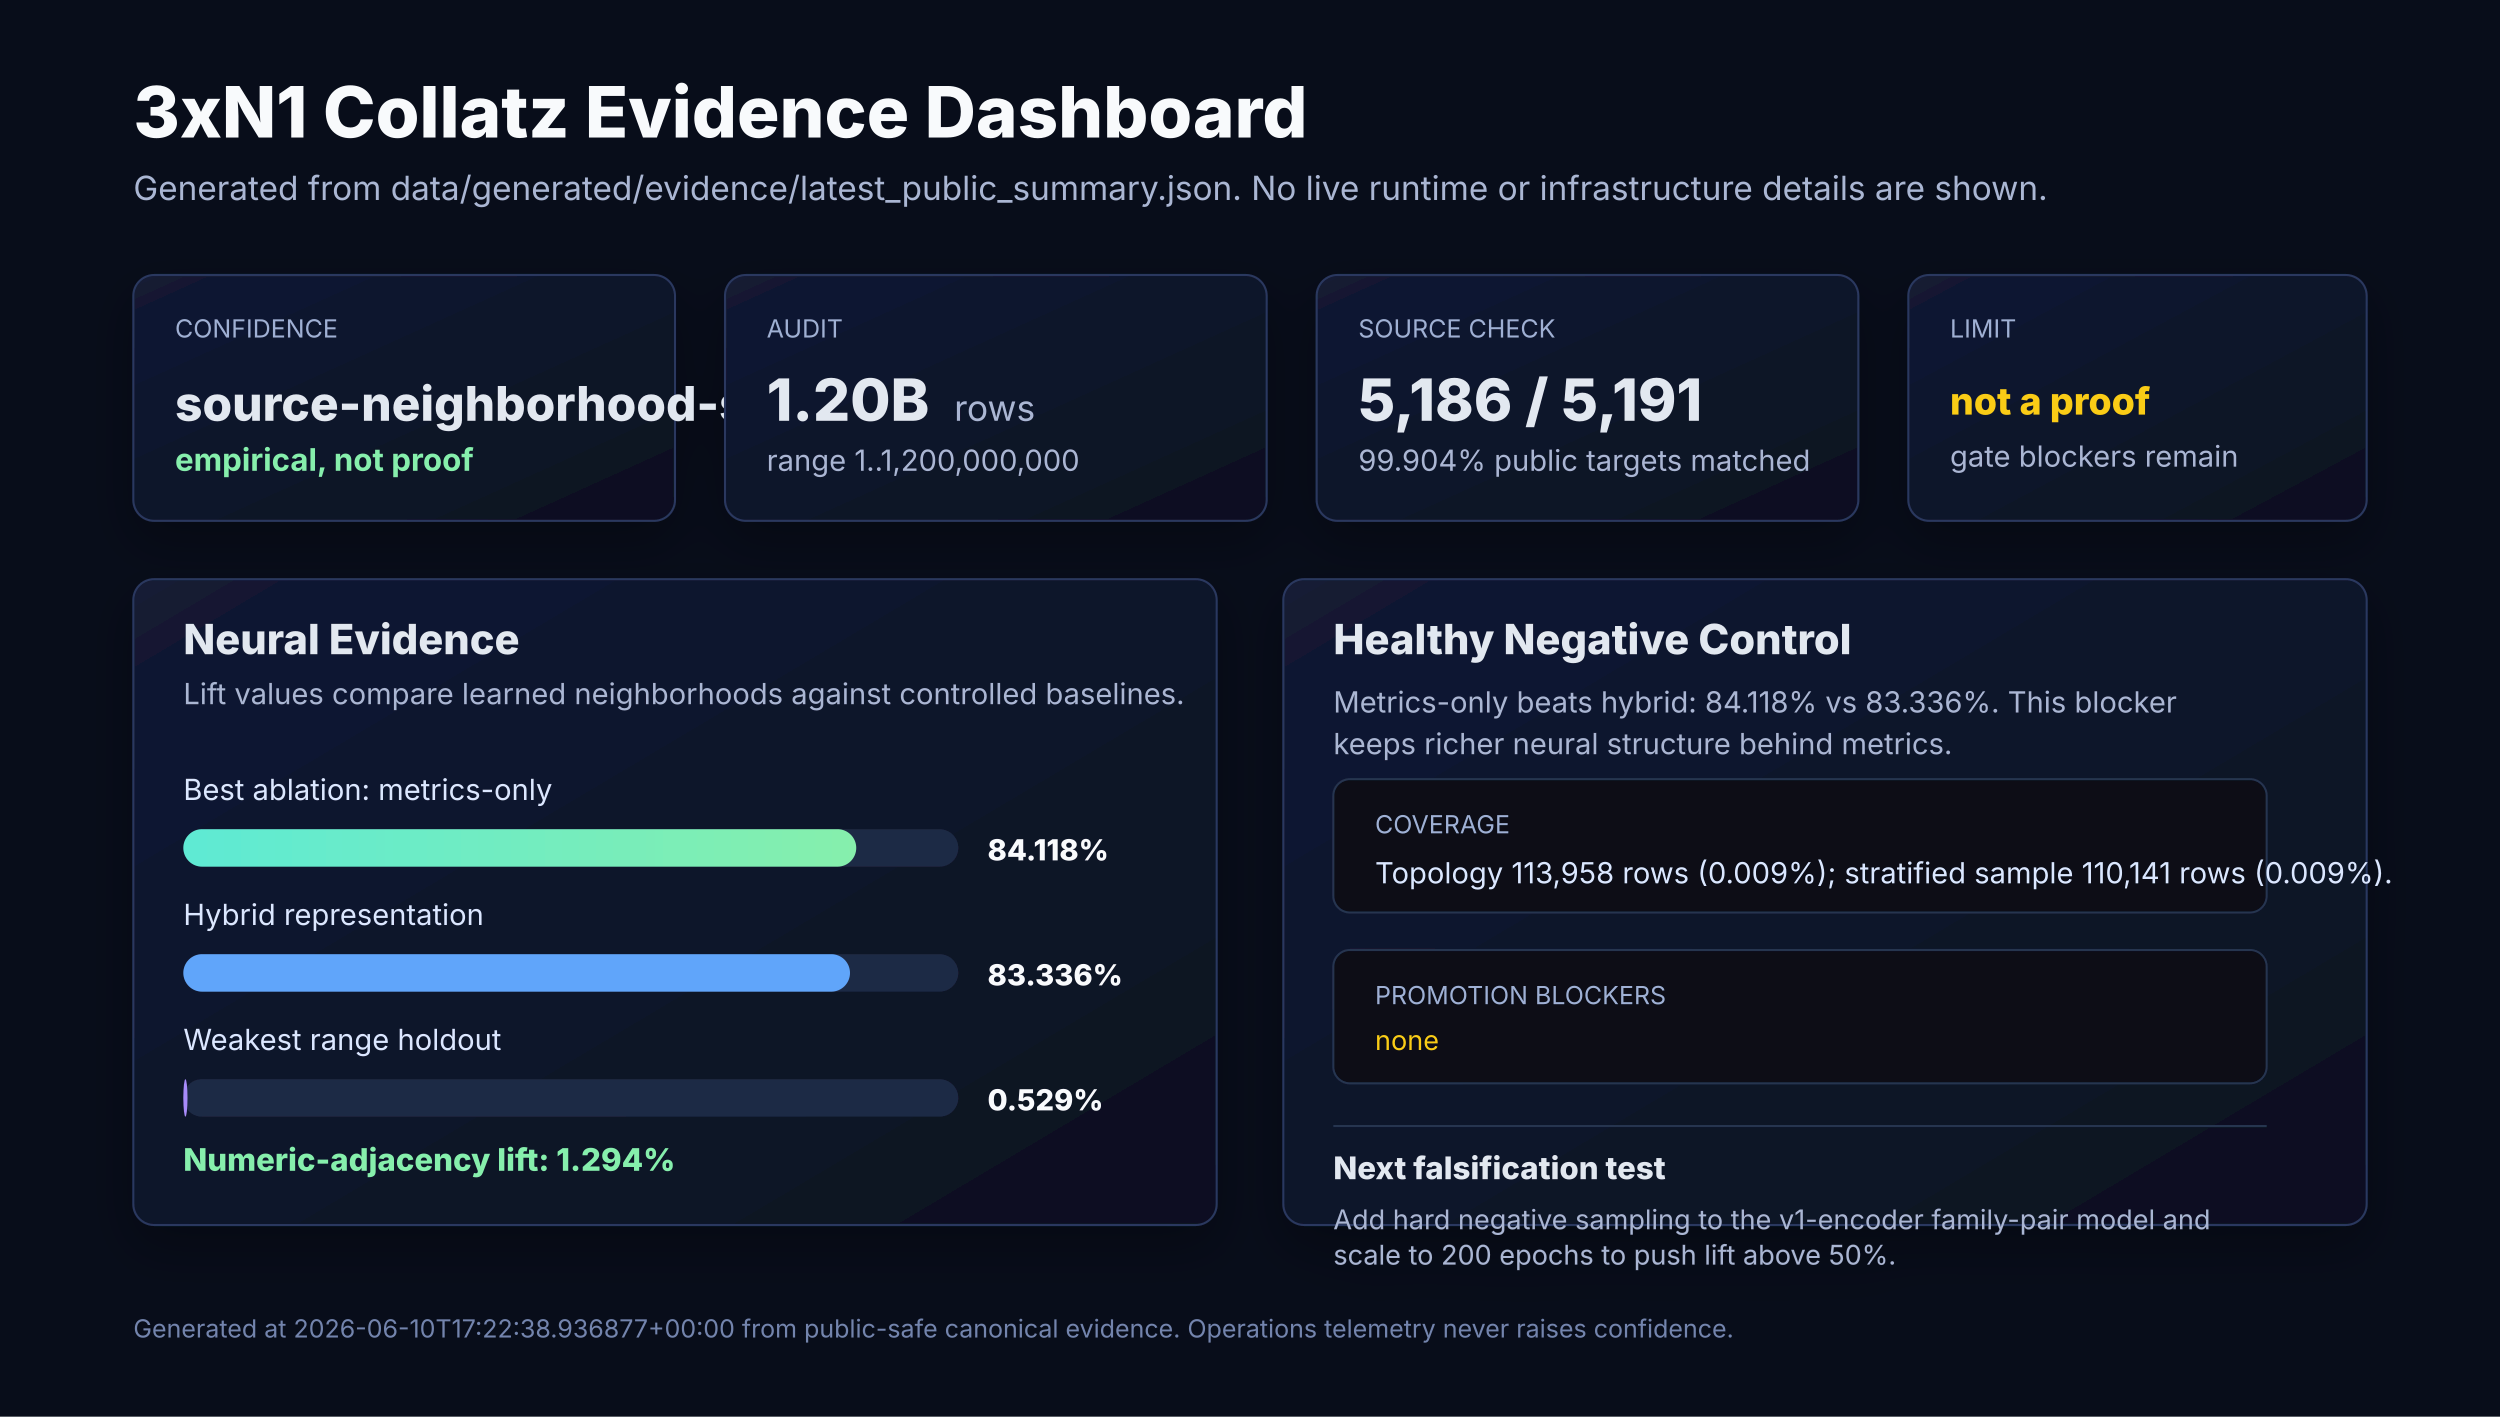
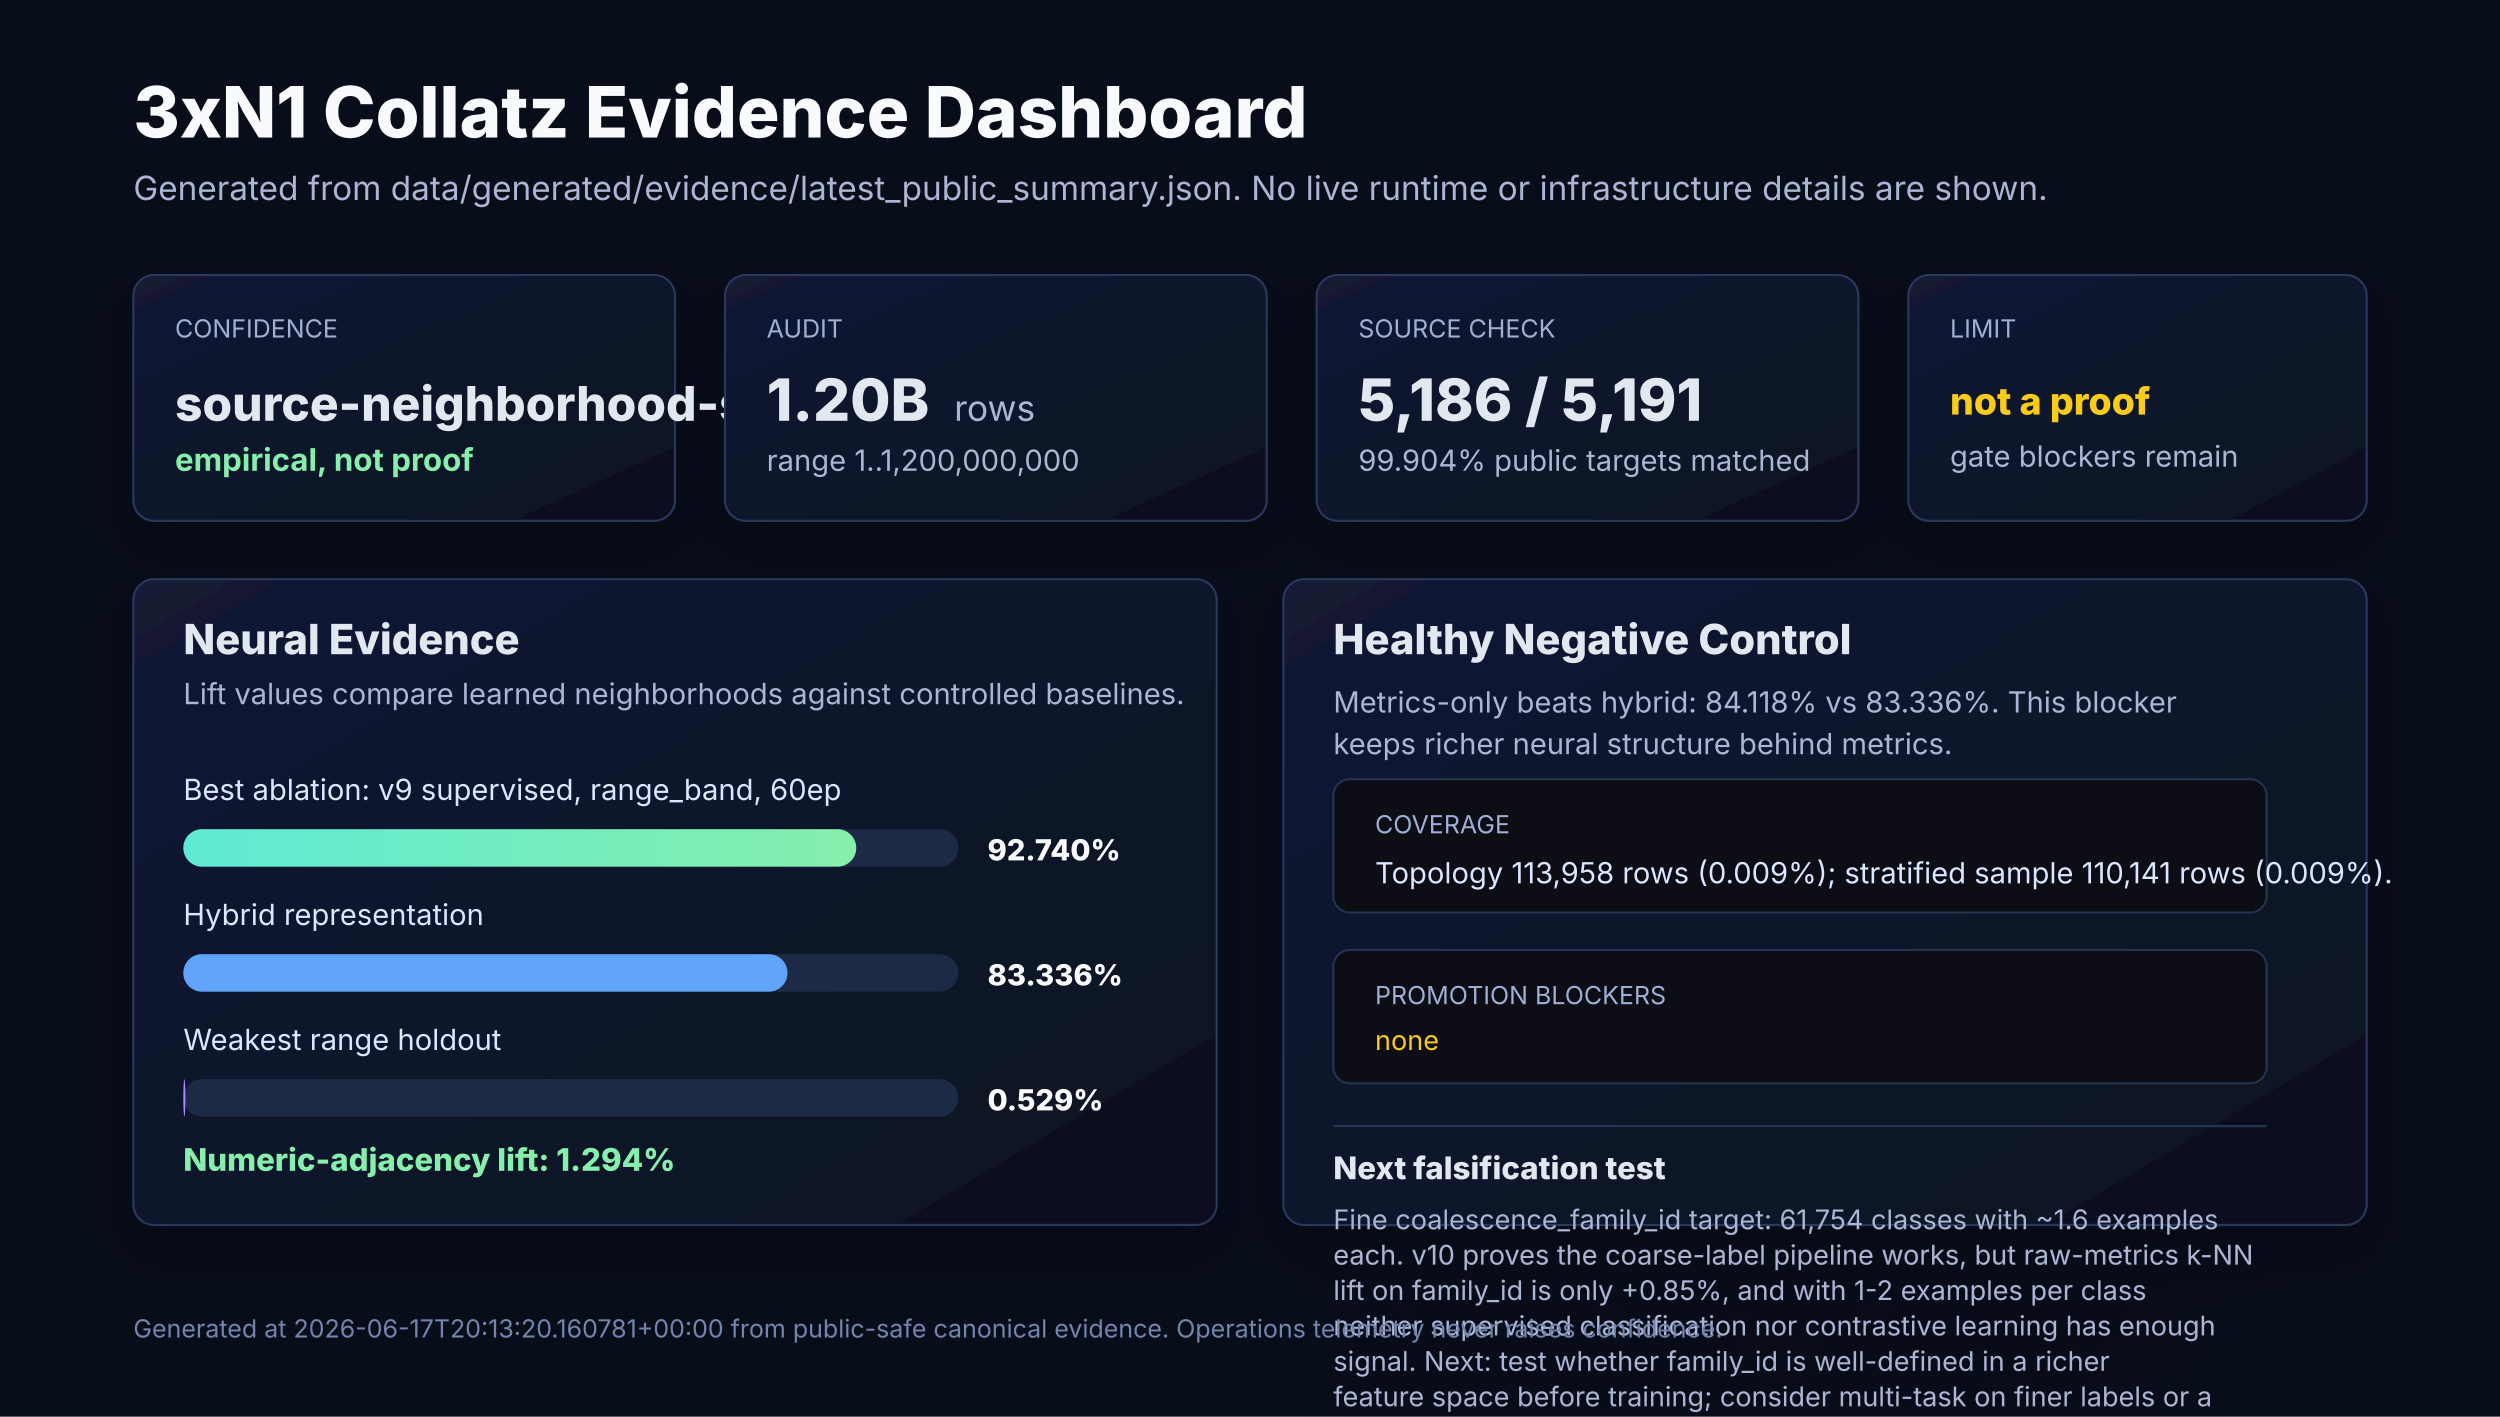
<svg xmlns="http://www.w3.org/2000/svg" width="1200" height="680" viewBox="0 0 1200 680" role="img" aria-labelledby="title desc">
  <defs>
    <linearGradient id="panel" x1="0" x2="1" y1="0" y2="1">
      <stop offset="0" stop-color="#121a34" />
      <stop offset="1" stop-color="#0b1020" />
    </linearGradient>
    <linearGradient id="green" x1="0" x2="1">
      <stop offset="0" stop-color="#5eead4" />
      <stop offset="1" stop-color="#86efac" />
    </linearGradient>
    <linearGradient id="gold" x1="0" x2="1">
      <stop offset="0" stop-color="#facc15" />
      <stop offset="1" stop-color="#fb7185" />
    </linearGradient>
    <filter id="softShadow" x="-20%" y="-20%" width="140%" height="140%">
      <feDropShadow dx="0" dy="10" stdDeviation="12" flood-color="#000000" flood-opacity=".28" />
    </filter>
  </defs>
  <rect width="1200" height="680" fill="#080d1a" />
  <text x="64" y="66" fill="#f8fafc" font-family="Inter, ui-sans-serif, system-ui, sans-serif" font-size="34" font-weight="800">3xN1 Collatz Evidence Dashboard</text>
  <text x="64" y="96" fill="#aab6d3" font-family="Inter, ui-sans-serif, system-ui, sans-serif" font-size="16">Generated from data/generated/evidence/latest_public_summary.json. No live runtime or infrastructure details are shown.</text>
  <g filter="url(#softShadow)">
    <rect x="64" y="132" width="260" height="118" rx="10" fill="url(#panel)" stroke="#2b385e" />
    <text x="84" y="162" fill="#9fb0d4" font-family="Inter, ui-sans-serif, system-ui, sans-serif" font-size="12">CONFIDENCE</text>
    <text x="84" y="202" fill="#e2e8f0" font-family="Inter, ui-sans-serif, system-ui, sans-serif" font-size="23" font-weight="800">source-neighborhood-supported</text>
    <text x="84" y="226" fill="#86efac" font-family="Inter, ui-sans-serif, system-ui, sans-serif" font-size="15" font-weight="700">empirical, not proof</text>
    <rect x="348" y="132" width="260" height="118" rx="10" fill="url(#panel)" stroke="#2b385e" />
    <text x="368" y="162" fill="#9fb0d4" font-family="Inter, ui-sans-serif, system-ui, sans-serif" font-size="12">AUDIT</text>
    <text x="368" y="202" fill="#e2e8f0" font-family="Inter, ui-sans-serif, system-ui, sans-serif" font-size="28" font-weight="800">1.20B</text>
    <text x="458" y="202" fill="#aab6d3" font-family="Inter, ui-sans-serif, system-ui, sans-serif" font-size="17">rows</text>
    <text x="368" y="226" fill="#aab6d3" font-family="Inter, ui-sans-serif, system-ui, sans-serif" font-size="14">range 1..1,200,000,000</text>
    <rect x="632" y="132" width="260" height="118" rx="10" fill="url(#panel)" stroke="#2b385e" />
    <text x="652" y="162" fill="#9fb0d4" font-family="Inter, ui-sans-serif, system-ui, sans-serif" font-size="12">SOURCE CHECK</text>
    <text x="652" y="202" fill="#e2e8f0" font-family="Inter, ui-sans-serif, system-ui, sans-serif" font-size="28" font-weight="800">5,186 / 5,191</text>
    <text x="652" y="226" fill="#aab6d3" font-family="Inter, ui-sans-serif, system-ui, sans-serif" font-size="14">99.904% public targets matched</text>
    <rect x="916" y="132" width="220" height="118" rx="10" fill="url(#panel)" stroke="#2b385e" />
    <text x="936" y="162" fill="#9fb0d4" font-family="Inter, ui-sans-serif, system-ui, sans-serif" font-size="12">LIMIT</text>
    <text x="936" y="199" fill="#facc15" font-family="Inter, ui-sans-serif, system-ui, sans-serif" font-size="18" font-weight="800">not a proof</text>
    <text x="936" y="224" fill="#aab6d3" font-family="Inter, ui-sans-serif, system-ui, sans-serif" font-size="14">gate blockers remain</text>
  </g>
  <g filter="url(#softShadow)">
    <rect x="64" y="278" width="520" height="310" rx="10" fill="url(#panel)" stroke="#2b385e" />
    <text x="88" y="314" fill="#e2e8f0" font-family="Inter, ui-sans-serif, system-ui, sans-serif" font-size="20" font-weight="800">Neural Evidence</text>
    <text x="88" y="338" fill="#aab6d3" font-family="Inter, ui-sans-serif, system-ui, sans-serif" font-size="14">Lift values compare learned neighborhoods against controlled baselines.</text>
-     <text x="88" y="384" fill="#dbe7ff" font-family="Inter, ui-sans-serif, system-ui, sans-serif" font-size="14">Best ablation: metrics-only</text>
+     <text x="88" y="384" fill="#dbe7ff" font-family="Inter, ui-sans-serif, system-ui, sans-serif" font-size="14">Best ablation: v9 supervised, range_band, 60ep</text>
    <rect x="88" y="398" width="372" height="18" rx="9" fill="#1f2a44" />
    <rect x="88" y="398" width="323" height="18" rx="9" fill="url(#green)" />
-     <text x="474" y="413" fill="#f8fafc" font-family="Inter, ui-sans-serif, system-ui, sans-serif" font-size="14" font-weight="800">84.118%</text>
+     <text x="474" y="413" fill="#f8fafc" font-family="Inter, ui-sans-serif, system-ui, sans-serif" font-size="14" font-weight="800">92.740%</text>
    <text x="88" y="444" fill="#dbe7ff" font-family="Inter, ui-sans-serif, system-ui, sans-serif" font-size="14">Hybrid representation</text>
    <rect x="88" y="458" width="372" height="18" rx="9" fill="#1f2a44" />
-     <rect x="88" y="458" width="320" height="18" rx="9" fill="#60a5fa" />
+     <rect x="88" y="458" width="290" height="18" rx="9" fill="#60a5fa" />
    <text x="474" y="473" fill="#f8fafc" font-family="Inter, ui-sans-serif, system-ui, sans-serif" font-size="14" font-weight="800">83.336%</text>
    <text x="88" y="504" fill="#dbe7ff" font-family="Inter, ui-sans-serif, system-ui, sans-serif" font-size="14">Weakest range holdout</text>
    <rect x="88" y="518" width="372" height="18" rx="9" fill="#1f2a44" />
-     <rect x="88" y="518" width="2" height="18" rx="9" fill="#a78bfa" />
+     <rect x="88" y="518" width="1" height="18" rx="9" fill="#a78bfa" />
    <text x="474" y="533" fill="#f8fafc" font-family="Inter, ui-sans-serif, system-ui, sans-serif" font-size="14" font-weight="800">0.529%</text>
    <text x="88" y="562" fill="#86efac" font-family="Inter, ui-sans-serif, system-ui, sans-serif" font-size="15" font-weight="800">Numeric-adjacency lift: 1.294%</text>
  </g>
  <g filter="url(#softShadow)">
    <rect x="616" y="278" width="520" height="310" rx="10" fill="url(#panel)" stroke="#2b385e" />
    <text x="640" y="314" fill="#e2e8f0" font-family="Inter, ui-sans-serif, system-ui, sans-serif" font-size="20" font-weight="800">Healthy Negative Control</text>
    <text x="640" y="342" fill="#aab6d3" font-family="Inter, ui-sans-serif, system-ui, sans-serif" font-size="14">Metrics-only beats hybrid: 84.118% vs 83.336%. This blocker</text>
    <text x="640" y="362" fill="#aab6d3" font-family="Inter, ui-sans-serif, system-ui, sans-serif" font-size="14">keeps richer neural structure behind metrics.</text>
    <rect x="640" y="374" width="448" height="64" rx="8" fill="#070b16" stroke="#263450" />
    <text x="660" y="400" fill="#9fb0d4" font-family="Inter, ui-sans-serif, system-ui, sans-serif" font-size="12">COVERAGE</text>
    <text x="660" y="424" fill="#dbe7ff" font-family="Inter, ui-sans-serif, system-ui, sans-serif" font-size="14">Topology 113,958 rows (0.009%); stratified sample 110,141 rows (0.009%).</text>
    <rect x="640" y="456" width="448" height="64" rx="8" fill="#070b16" stroke="#263450" />
    <text x="660" y="482" fill="#9fb0d4" font-family="Inter, ui-sans-serif, system-ui, sans-serif" font-size="12">PROMOTION BLOCKERS</text>
    <text x="660" y="504" fill="#facc15" font-family="Inter, ui-sans-serif, system-ui, sans-serif" font-size="13">none</text>
    <rect x="640" y="540" width="448" height="1" fill="#263450" />
    <text x="640" y="566" fill="#e2e8f0" font-family="Inter, ui-sans-serif, system-ui, sans-serif" font-size="15" font-weight="800">Next falsification test</text>
-     <text x="640" y="590" fill="#aab6d3" font-family="Inter, ui-sans-serif, system-ui, sans-serif" font-size="13">Add hard negative sampling to the v1-encoder family-pair model and</text>
-     <text x="640" y="607" fill="#aab6d3" font-family="Inter, ui-sans-serif, system-ui, sans-serif" font-size="13">scale to 200 epochs to push lift above 50%.</text>
+     <text x="640" y="590" fill="#aab6d3" font-family="Inter, ui-sans-serif, system-ui, sans-serif" font-size="13">Fine coalescence_family_id target: 61,754 classes with ~1.6 examples</text>
+     <text x="640" y="607" fill="#aab6d3" font-family="Inter, ui-sans-serif, system-ui, sans-serif" font-size="13">each. v10 proves the coarse-label pipeline works, but raw-metrics k-NN</text>
+     <text x="640" y="624" fill="#aab6d3" font-family="Inter, ui-sans-serif, system-ui, sans-serif" font-size="13">lift on family_id is only +0.85%, and with 1-2 examples per class</text>
+     <text x="640" y="641" fill="#aab6d3" font-family="Inter, ui-sans-serif, system-ui, sans-serif" font-size="13">neither supervised classification nor contrastive learning has enough</text>
+     <text x="640" y="658" fill="#aab6d3" font-family="Inter, ui-sans-serif, system-ui, sans-serif" font-size="13">signal. Next: test whether family_id is well-defined in a richer</text>
+     <text x="640" y="675" fill="#aab6d3" font-family="Inter, ui-sans-serif, system-ui, sans-serif" font-size="13">feature space before training; consider multi-task on finer labels or a</text>
+     <text x="640" y="692" fill="#aab6d3" font-family="Inter, ui-sans-serif, system-ui, sans-serif" font-size="13">different family definition rather than another loss function.</text>
  </g>
-   <text x="64" y="642" fill="#7384ad" font-family="Inter, ui-sans-serif, system-ui, sans-serif" font-size="12">Generated at 2026-06-10T17:22:38.936877+00:00 from public-safe canonical evidence. Operations telemetry never raises confidence.</text>
+   <text x="64" y="642" fill="#7384ad" font-family="Inter, ui-sans-serif, system-ui, sans-serif" font-size="12">Generated at 2026-06-17T20:13:20.160781+00:00 from public-safe canonical evidence. Operations telemetry never raises confidence.</text>
</svg>
